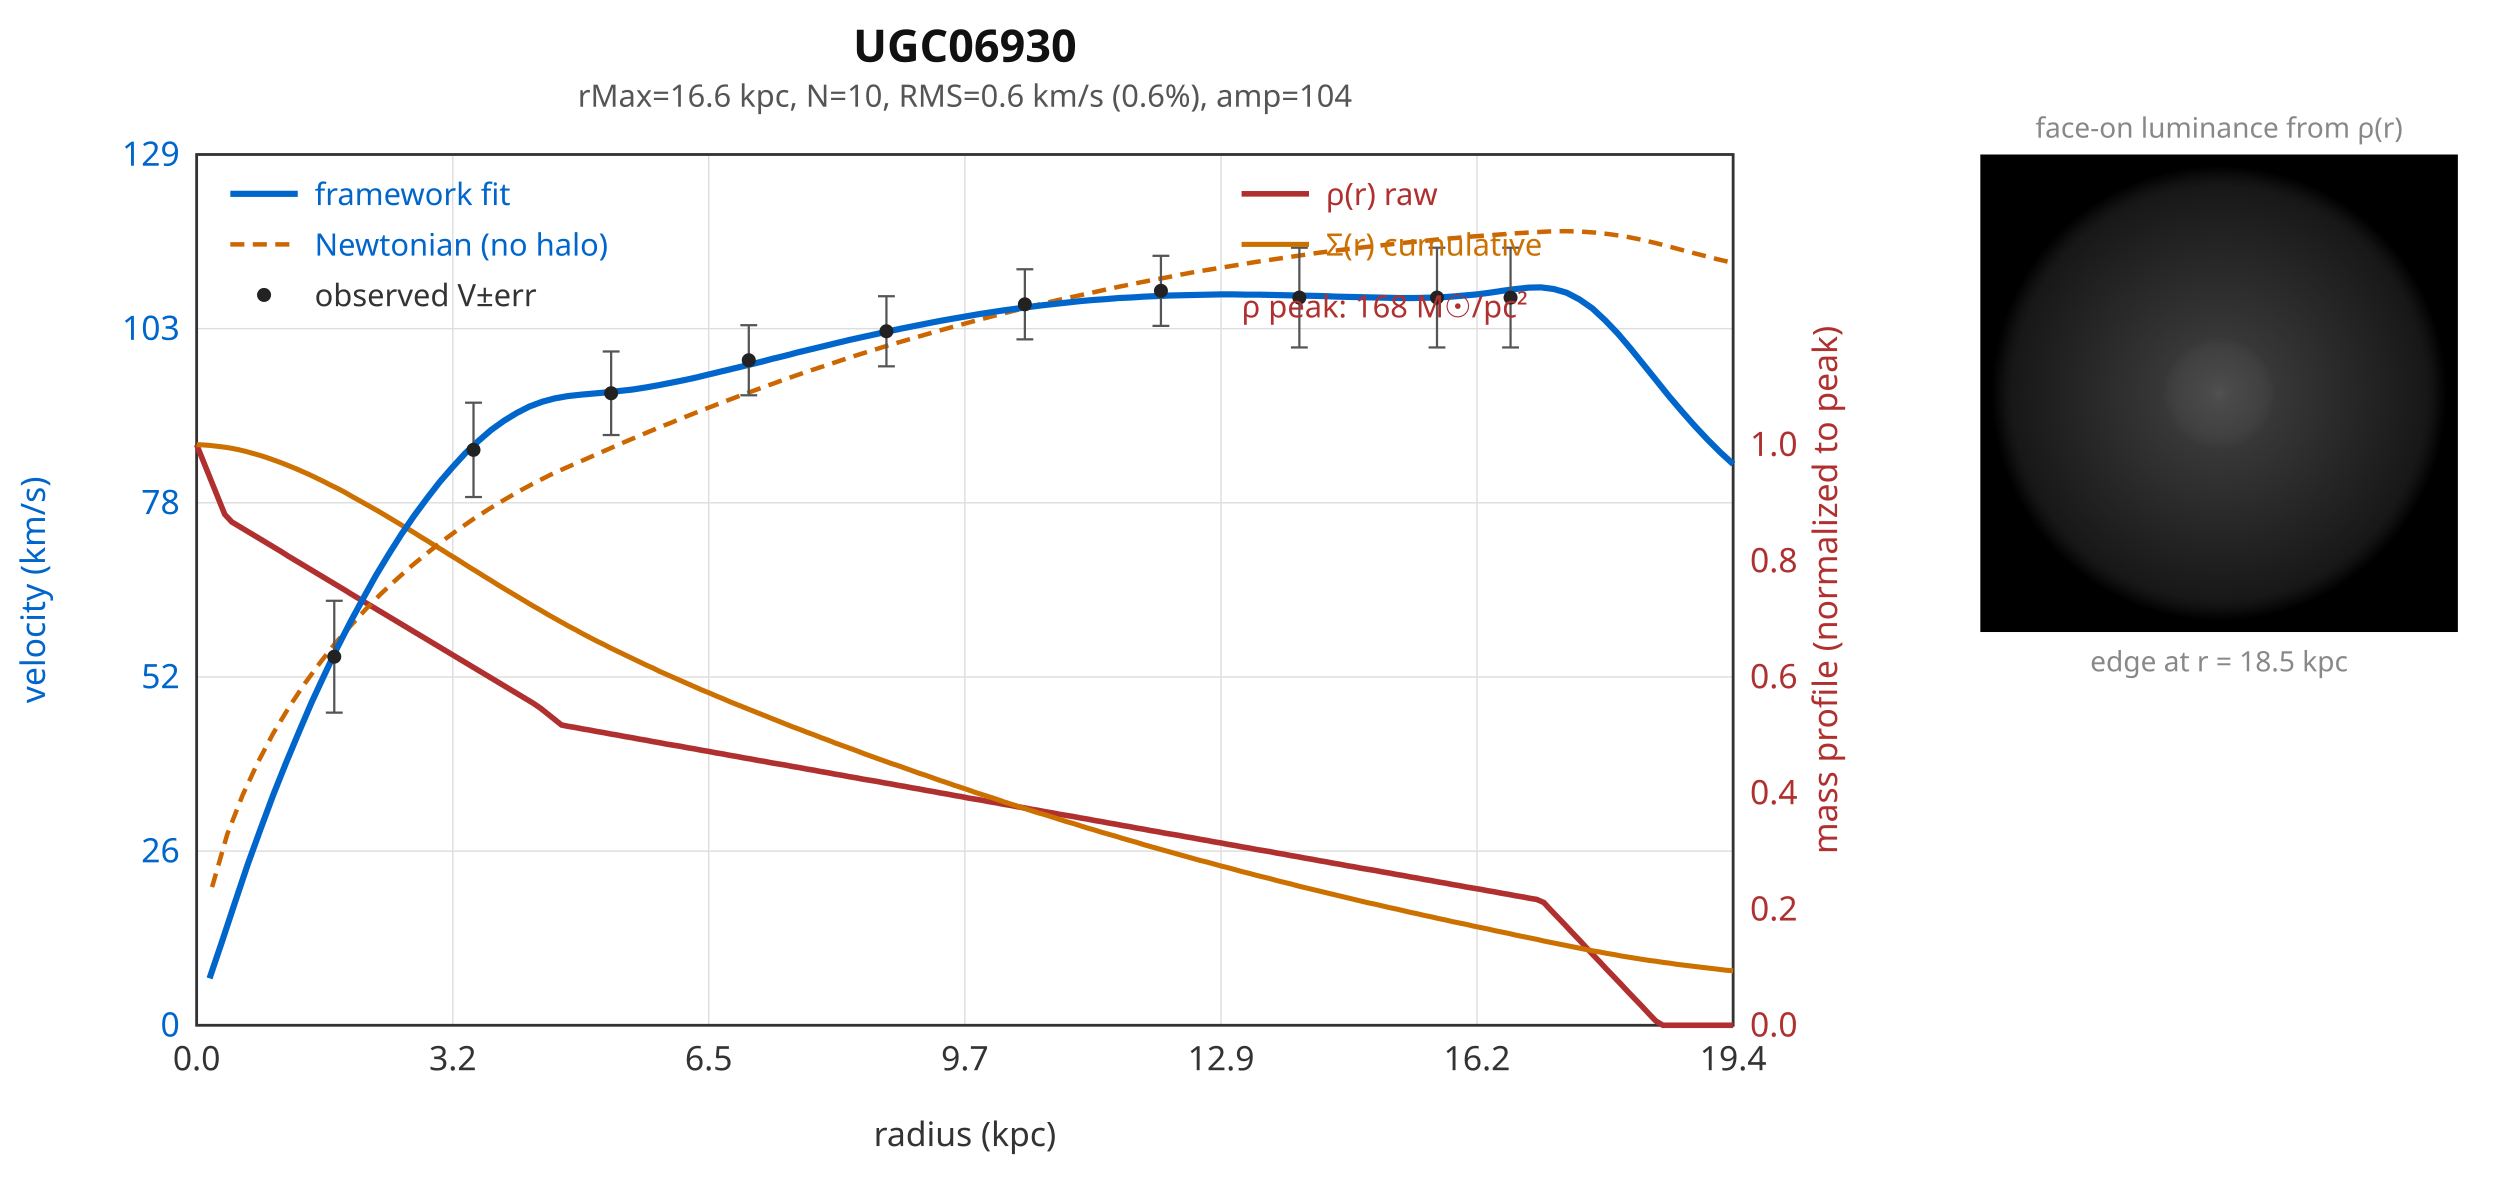
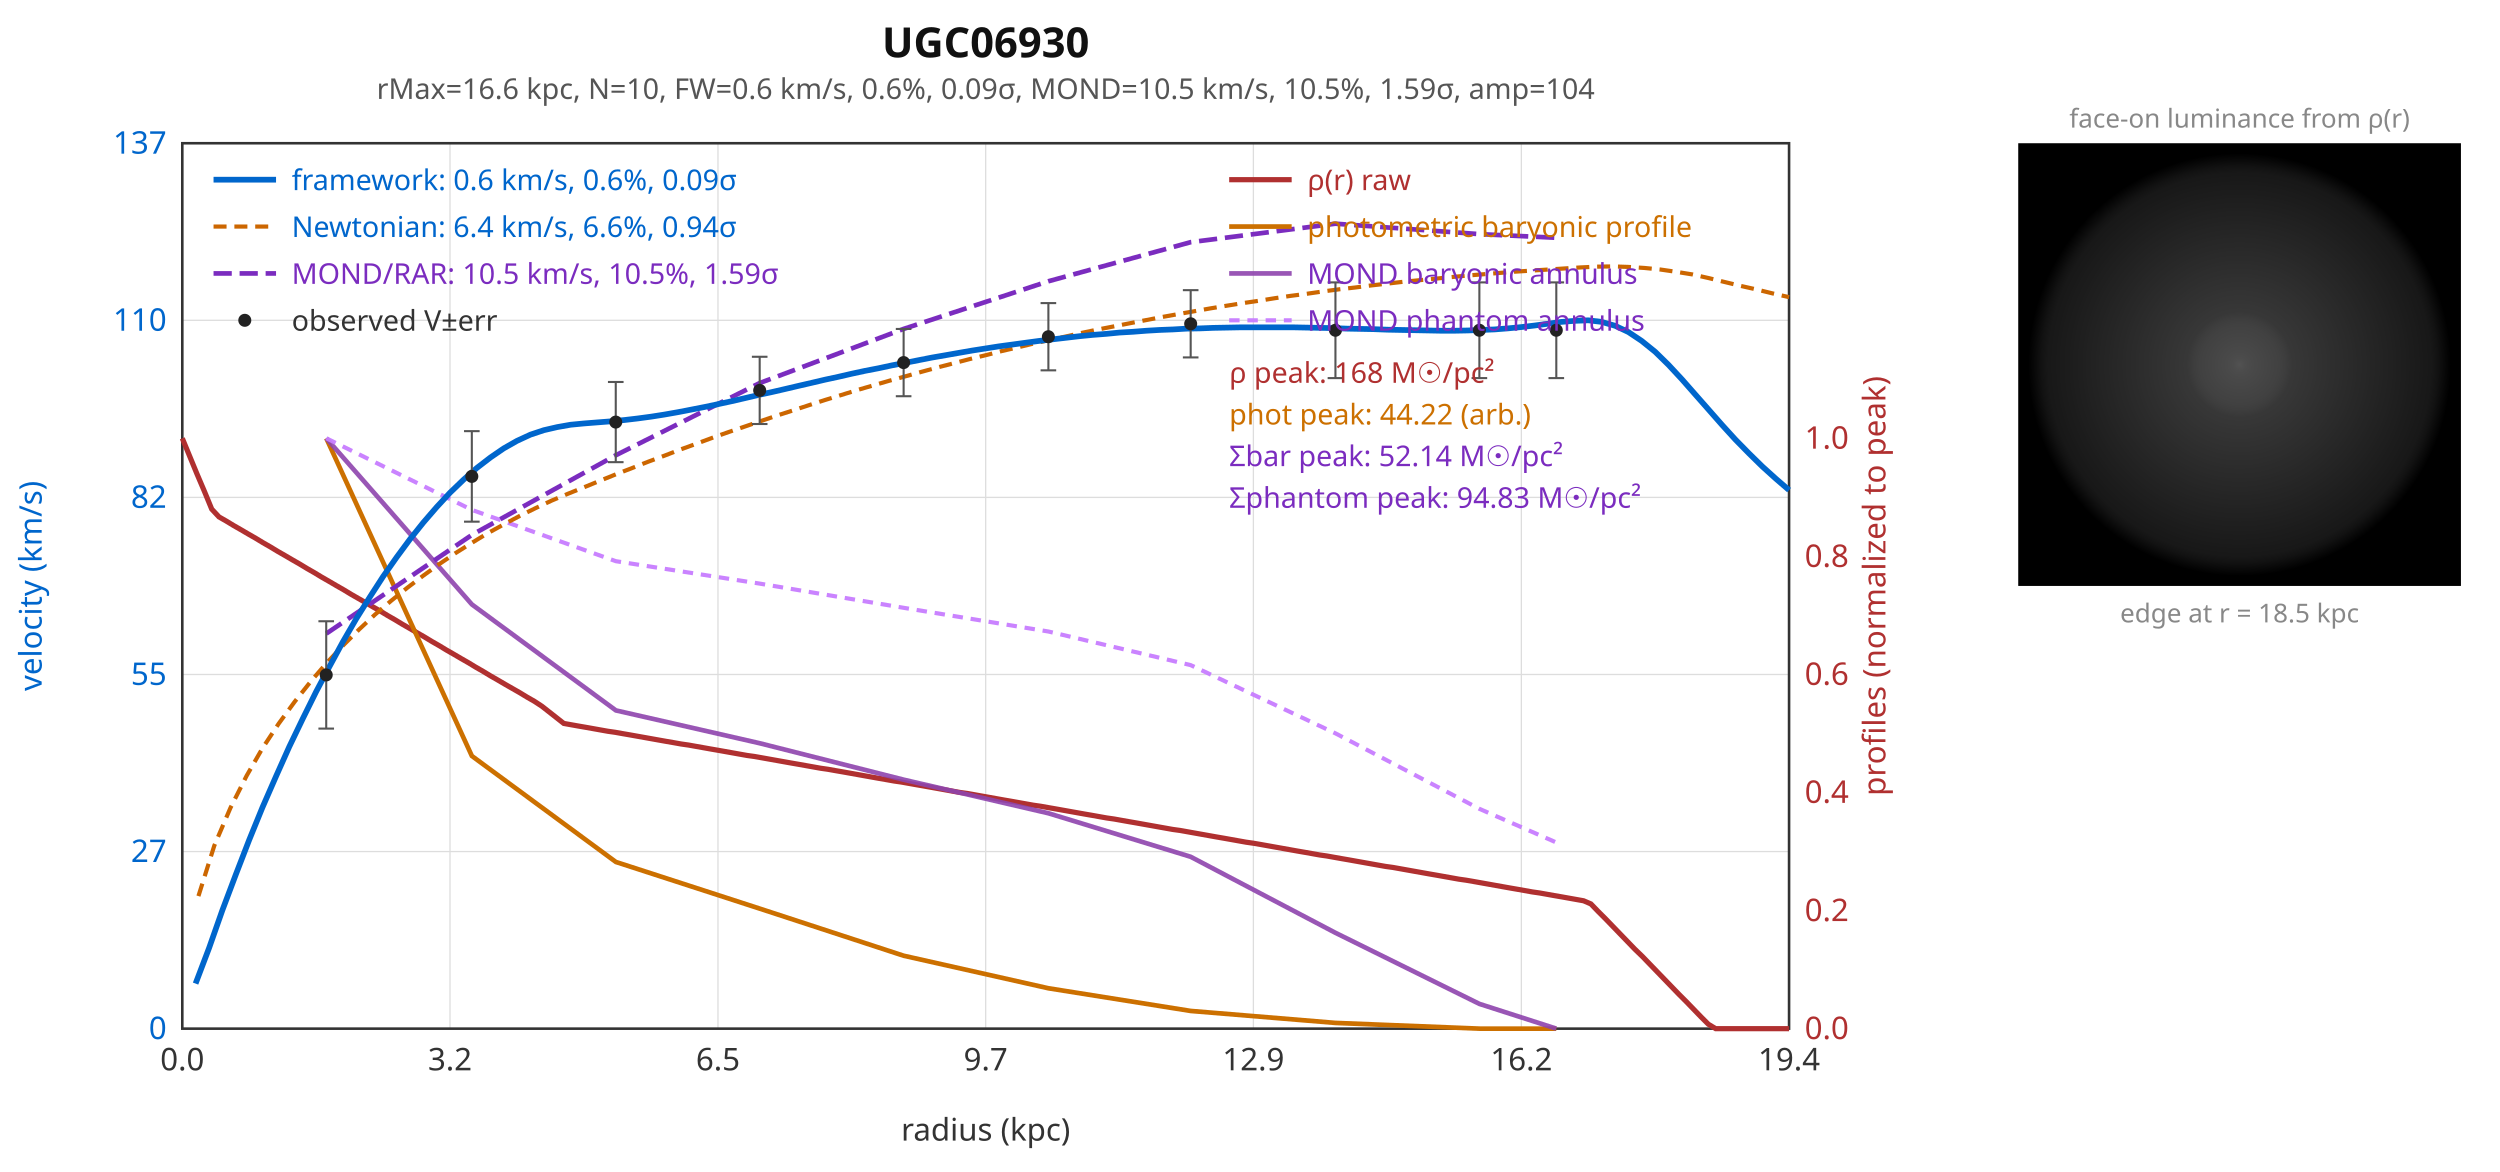
- <svg xmlns="http://www.w3.org/2000/svg" viewBox="0 0 890 420" width="890" height="420" font-family="sans-serif" font-size="12">
+ <svg xmlns="http://www.w3.org/2000/svg" viewBox="0 0 960 450" width="960" height="450" font-family="sans-serif" font-size="12">
  <style>
  .ax { stroke: #333; stroke-width: 1; fill: none; }
  .grid { stroke: #ddd; stroke-width: 0.5; fill: none; }
  .lbl { fill: #333; }
  .lbl-l { fill: #0066cc; }
  .lbl-r { fill: #b03030; }
  .obs { fill: #222; }
  .err { stroke: #555; stroke-width: 0.8; fill: none; }
  .fw { stroke: #0066cc; stroke-width: 2.2; fill: none; }
  .nt { stroke: #cc6600; stroke-width: 1.6; fill: none; stroke-dasharray: 5,3; }
-   .lbl-s { fill: #cc7000; }
+   .mond { stroke: #7b2cbf; stroke-width: 1.8; fill: none; stroke-dasharray: 7,3; }
+   .lbl-p { fill: #cc7000; }
+   .lbl-m { fill: #7b2cbf; }
  .rho { stroke: #b03030; stroke-width: 2.0; fill: none; }
-   .sig { stroke: #cc7000; stroke-width: 1.8; fill: none; }
+   .phot { stroke: #cc7000; stroke-width: 1.8; fill: none; }
+   .mbar { stroke: #8e44ad; stroke-width: 1.8; fill: none; opacity: 0.9; }
+   .mph { stroke: #c77dff; stroke-width: 1.6; fill: none; stroke-dasharray: 4,3; opacity: 0.95; }
  .title { fill: #111; font-size: 16px; font-weight: 600; }
  .subtitle { fill: #555; font-size: 11px; }
  .preview-bg { fill: #000; }
  .preview-lbl { fill: #888; font-size: 10px; }
  .legend { font-size: 11px; }
</style>
-   <text x="343.5" y="22" text-anchor="middle" class="title">UGC06930</text>
-   <text x="343.5" y="38" text-anchor="middle" class="subtitle">rMax=16.6 kpc, N=10, RMS=0.6 km/s (0.6%), amp=104</text>
-   <line x1="70" y1="365.0" x2="617" y2="365.0" class="grid" />
-   <text x="64" y="369.0" text-anchor="end" class="lbl-l">0</text>
-   <line x1="70" y1="303.0" x2="617" y2="303.0" class="grid" />
-   <text x="64" y="307.0" text-anchor="end" class="lbl-l">26</text>
-   <line x1="70" y1="241.0" x2="617" y2="241.0" class="grid" />
-   <text x="64" y="245.0" text-anchor="end" class="lbl-l">52</text>
-   <line x1="70" y1="179.0" x2="617" y2="179.0" class="grid" />
-   <text x="64" y="183.0" text-anchor="end" class="lbl-l">78</text>
-   <line x1="70" y1="117.0" x2="617" y2="117.0" class="grid" />
-   <text x="64" y="121.0" text-anchor="end" class="lbl-l">103</text>
-   <line x1="70" y1="55.0" x2="617" y2="55.0" class="grid" />
-   <text x="64" y="59.0" text-anchor="end" class="lbl-l">129</text>
-   <text x="623" y="369.0" text-anchor="start" class="lbl-r">0.0</text>
-   <text x="623" y="327.7" text-anchor="start" class="lbl-r">0.2</text>
-   <text x="623" y="286.3" text-anchor="start" class="lbl-r">0.4</text>
-   <text x="623" y="245.0" text-anchor="start" class="lbl-r">0.6</text>
-   <text x="623" y="203.7" text-anchor="start" class="lbl-r">0.8</text>
-   <text x="623" y="162.3" text-anchor="start" class="lbl-r">1.0</text>
-   <line x1="70.0" y1="55" x2="70.0" y2="365" class="grid" />
-   <text x="70.0" y="381" text-anchor="middle" class="lbl">0.0</text>
-   <line x1="161.2" y1="55" x2="161.2" y2="365" class="grid" />
-   <text x="161.2" y="381" text-anchor="middle" class="lbl">3.2</text>
-   <line x1="252.3" y1="55" x2="252.3" y2="365" class="grid" />
-   <text x="252.3" y="381" text-anchor="middle" class="lbl">6.5</text>
-   <line x1="343.5" y1="55" x2="343.5" y2="365" class="grid" />
-   <text x="343.5" y="381" text-anchor="middle" class="lbl">9.7</text>
-   <line x1="434.7" y1="55" x2="434.7" y2="365" class="grid" />
-   <text x="434.7" y="381" text-anchor="middle" class="lbl">12.9</text>
-   <line x1="525.8" y1="55" x2="525.8" y2="365" class="grid" />
-   <text x="525.8" y="381" text-anchor="middle" class="lbl">16.2</text>
-   <line x1="617.0" y1="55" x2="617.0" y2="365" class="grid" />
-   <text x="617.0" y="381" text-anchor="middle" class="lbl">19.4</text>
-   <text x="343.5" y="408" text-anchor="middle" class="lbl">radius (kpc)</text>
-   <text x="16" y="210" text-anchor="middle" class="lbl-l" transform="rotate(-90, 16, 210)">velocity (km/s)</text>
-   <text x="654" y="210" text-anchor="middle" class="lbl-r" transform="rotate(-90, 654, 210)">mass profile (normalized to peak)</text>
-   <rect x="70" y="55" width="547" height="310" class="ax" />
-   <path d="M 70.0,158.3 L 72.5,164.5 L 75.0,170.7 L 77.5,176.9 L 80.0,183.1 L 82.5,185.8 L 85.0,187.3 L 87.5,188.8 L 90.0,190.3 L 92.5,191.8 L 95.0,193.3 L 97.5,194.8 L 100.0,196.3 L 102.5,197.9 L 105.0,199.4 L 107.5,200.9 L 110.0,202.4 L 112.5,203.9 L 115.0,205.4 L 117.5,206.9 L 120.0,208.4 L 122.5,209.9 L 124.9,211.4 L 127.4,212.9 L 129.9,214.4 L 132.4,215.9 L 134.9,217.4 L 137.4,218.9 L 139.9,220.4 L 142.4,221.9 L 144.9,223.4 L 147.4,224.9 L 149.9,226.4 L 152.4,227.9 L 154.9,229.4 L 157.4,230.9 L 159.9,232.4 L 162.4,233.9 L 164.9,235.4 L 167.4,236.9 L 169.9,238.4 L 172.4,239.9 L 174.9,241.4 L 177.4,242.9 L 179.9,244.4 L 182.4,245.9 L 184.9,247.4 L 187.4,248.9 L 189.9,250.4 L 192.4,252.1 L 194.9,254.1 L 197.4,256.1 L 199.9,258.1 L 202.4,258.6 L 204.9,259.0 L 207.4,259.5 L 209.9,259.9 L 212.4,260.4 L 214.9,260.8 L 217.4,261.3 L 219.9,261.7 L 222.4,262.2 L 224.9,262.6 L 227.4,263.1 L 229.9,263.5 L 232.4,264.0 L 234.8,264.4 L 237.3,264.9 L 239.8,265.3 L 242.3,265.7 L 244.8,266.2 L 247.3,266.6 L 249.8,267.1 L 252.3,267.5 L 254.8,268.0 L 257.3,268.4 L 259.8,268.9 L 262.3,269.3 L 264.8,269.8 L 267.3,270.2 L 269.8,270.7 L 272.3,271.1 L 274.8,271.6 L 277.3,272.0 L 279.8,272.4 L 282.3,272.9 L 284.8,273.3 L 287.3,273.8 L 289.8,274.2 L 292.3,274.7 L 294.8,275.1 L 297.3,275.6 L 299.8,276.0 L 302.3,276.5 L 304.8,276.9 L 307.3,277.4 L 309.8,277.8 L 312.3,278.2 L 314.8,278.7 L 317.3,279.1 L 319.8,279.6 L 322.3,280.0 L 324.8,280.5 L 327.3,280.9 L 329.8,281.4 L 332.3,281.8 L 334.8,282.3 L 337.3,282.7 L 339.8,283.2 L 342.3,283.6 L 344.7,284.1 L 347.2,284.5 L 349.7,284.9 L 352.2,285.4 L 354.7,285.8 L 357.2,286.3 L 359.7,286.7 L 362.2,287.2 L 364.7,287.6 L 367.2,288.1 L 369.7,288.5 L 372.2,289.0 L 374.7,289.4 L 377.2,289.9 L 379.7,290.3 L 382.2,290.7 L 384.7,291.2 L 387.2,291.6 L 389.7,292.1 L 392.2,292.5 L 394.7,293.0 L 397.2,293.4 L 399.7,293.9 L 402.2,294.3 L 404.7,294.8 L 407.2,295.2 L 409.7,295.7 L 412.2,296.1 L 414.7,296.6 L 417.2,297.0 L 419.7,297.4 L 422.2,297.9 L 424.7,298.3 L 427.2,298.8 L 429.7,299.2 L 432.2,299.7 L 434.7,300.1 L 437.2,300.6 L 439.7,301.0 L 442.2,301.5 L 444.7,301.9 L 447.2,302.4 L 449.7,302.8 L 452.2,303.2 L 454.6,303.7 L 457.1,304.1 L 459.6,304.6 L 462.1,305.0 L 464.6,305.5 L 467.1,305.9 L 469.6,306.4 L 472.1,306.8 L 474.6,307.3 L 477.1,307.7 L 479.6,308.2 L 482.1,308.6 L 484.6,309.1 L 487.1,309.5 L 489.6,309.9 L 492.1,310.4 L 494.6,310.8 L 497.1,311.3 L 499.6,311.7 L 502.1,312.2 L 504.6,312.6 L 507.1,313.1 L 509.6,313.5 L 512.1,314.0 L 514.6,314.4 L 517.1,314.9 L 519.6,315.3 L 522.1,315.8 L 524.6,316.2 L 527.1,316.6 L 529.6,317.1 L 532.1,317.5 L 534.6,318.0 L 537.1,318.4 L 539.6,318.9 L 542.1,319.3 L 544.6,319.8 L 547.1,320.2 L 549.6,321.3 L 552.1,324.0 L 554.6,326.6 L 557.1,329.2 L 559.6,331.9 L 562.1,334.5 L 564.5,337.1 L 567.0,339.8 L 569.5,342.4 L 572.0,345.1 L 574.5,347.7 L 577.0,350.3 L 579.5,353.0 L 582.0,355.6 L 584.5,358.2 L 587.0,360.9 L 589.5,363.5 L 592.0,365.0 L 594.5,365.0 L 597.0,365.0 L 599.5,365.0 L 602.0,365.0 L 604.5,365.0 L 607.0,365.0 L 609.5,365.0 L 612.0,365.0 L 614.5,365.0 L 617.0,365.0" class="rho" />
-   <path d="M 70.0,158.3 L 72.5,158.4 L 75.0,158.6 L 77.5,158.9 L 80.0,159.2 L 82.5,159.6 L 85.0,160.1 L 87.5,160.7 L 90.0,161.4 L 92.5,162.1 L 95.0,162.9 L 97.5,163.8 L 100.0,164.7 L 102.5,165.7 L 105.0,166.7 L 107.5,167.8 L 110.0,168.9 L 112.5,170.1 L 115.0,171.3 L 117.5,172.6 L 120.0,173.8 L 122.5,175.1 L 124.9,176.5 L 127.4,177.9 L 129.9,179.3 L 132.4,180.7 L 134.9,182.1 L 137.4,183.6 L 139.9,185.1 L 142.4,186.6 L 144.9,188.1 L 147.4,189.6 L 149.9,191.2 L 152.4,192.7 L 154.9,194.3 L 157.4,195.8 L 159.9,197.4 L 162.4,198.9 L 164.9,200.5 L 167.4,202.1 L 169.9,203.6 L 172.4,205.2 L 174.9,206.7 L 177.4,208.3 L 179.9,209.8 L 182.4,211.3 L 184.9,212.8 L 187.4,214.3 L 189.9,215.8 L 192.4,217.2 L 194.9,218.7 L 197.4,220.1 L 199.9,221.5 L 202.4,222.9 L 204.9,224.2 L 207.4,225.6 L 209.9,226.9 L 212.4,228.2 L 214.9,229.4 L 217.4,230.7 L 219.9,231.9 L 222.4,233.1 L 224.9,234.3 L 227.4,235.5 L 229.9,236.7 L 232.4,237.8 L 234.8,239.0 L 237.3,240.1 L 239.8,241.2 L 242.3,242.3 L 244.8,243.4 L 247.3,244.5 L 249.8,245.6 L 252.3,246.6 L 254.8,247.7 L 257.3,248.7 L 259.8,249.8 L 262.3,250.8 L 264.8,251.8 L 267.3,252.8 L 269.8,253.8 L 272.3,254.8 L 274.8,255.8 L 277.3,256.8 L 279.8,257.8 L 282.3,258.8 L 284.8,259.7 L 287.3,260.7 L 289.8,261.6 L 292.3,262.6 L 294.8,263.5 L 297.3,264.5 L 299.8,265.4 L 302.3,266.3 L 304.8,267.2 L 307.3,268.2 L 309.8,269.1 L 312.3,270.0 L 314.8,270.9 L 317.3,271.8 L 319.8,272.6 L 322.3,273.5 L 324.8,274.4 L 327.3,275.3 L 329.8,276.1 L 332.3,277.0 L 334.8,277.9 L 337.3,278.7 L 339.8,279.6 L 342.3,280.4 L 344.7,281.2 L 347.2,282.1 L 349.7,282.9 L 352.2,283.7 L 354.7,284.5 L 357.2,285.4 L 359.7,286.2 L 362.2,287.0 L 364.7,287.8 L 367.2,288.6 L 369.7,289.4 L 372.2,290.1 L 374.7,290.9 L 377.2,291.7 L 379.7,292.5 L 382.2,293.2 L 384.7,294.0 L 387.2,294.8 L 389.7,295.5 L 392.2,296.3 L 394.7,297.0 L 397.2,297.7 L 399.7,298.5 L 402.2,299.2 L 404.7,299.9 L 407.2,300.7 L 409.7,301.4 L 412.2,302.1 L 414.7,302.8 L 417.2,303.5 L 419.7,304.2 L 422.2,304.9 L 424.7,305.6 L 427.2,306.3 L 429.7,306.9 L 432.2,307.6 L 434.7,308.3 L 437.2,308.9 L 439.7,309.6 L 442.2,310.3 L 444.7,310.9 L 447.2,311.6 L 449.7,312.2 L 452.2,312.8 L 454.6,313.5 L 457.1,314.1 L 459.6,314.7 L 462.1,315.4 L 464.6,316.0 L 467.1,316.6 L 469.6,317.2 L 472.1,317.8 L 474.6,318.4 L 477.1,319.0 L 479.6,319.6 L 482.1,320.2 L 484.6,320.8 L 487.1,321.4 L 489.6,321.9 L 492.1,322.5 L 494.6,323.1 L 497.1,323.6 L 499.6,324.2 L 502.1,324.8 L 504.6,325.3 L 507.1,325.9 L 509.6,326.4 L 512.1,327.0 L 514.6,327.5 L 517.1,328.1 L 519.6,328.6 L 522.1,329.1 L 524.6,329.7 L 527.1,330.2 L 529.6,330.7 L 532.1,331.3 L 534.6,331.8 L 537.1,332.3 L 539.6,332.9 L 542.1,333.4 L 544.6,333.9 L 547.1,334.4 L 549.6,335.0 L 552.1,335.5 L 554.6,336.0 L 557.1,336.5 L 559.6,337.0 L 562.1,337.5 L 564.5,338.0 L 567.0,338.5 L 569.5,338.9 L 572.0,339.4 L 574.5,339.8 L 577.0,340.3 L 579.5,340.7 L 582.0,341.1 L 584.5,341.5 L 587.0,341.9 L 589.5,342.2 L 592.0,342.6 L 594.5,342.9 L 597.0,343.3 L 599.5,343.6 L 602.0,343.9 L 604.5,344.2 L 607.0,344.5 L 609.5,344.8 L 612.0,345.1 L 614.5,345.4 L 617.0,345.6" class="sig" />
-   <path d="M 75.5,315.8 L 80.9,297.0 L 86.4,283.0 L 91.9,271.2 L 97.3,261.0 L 102.8,251.9 L 108.3,243.6 L 113.8,236.1 L 119.2,229.2 L 124.7,222.9 L 130.2,216.9 L 135.6,211.4 L 141.1,206.3 L 146.6,201.4 L 152.1,196.9 L 157.5,192.6 L 163.0,188.6 L 168.5,184.8 L 173.9,181.3 L 179.4,178.0 L 184.9,174.8 L 190.3,171.9 L 195.8,169.1 L 201.3,166.6 L 206.8,164.2 L 212.2,161.8 L 217.7,159.4 L 223.2,157.0 L 228.6,154.7 L 234.1,152.4 L 239.6,150.2 L 245.0,148.0 L 250.5,145.8 L 256.0,143.7 L 261.5,141.6 L 266.9,139.6 L 272.4,137.6 L 277.9,135.6 L 283.3,133.7 L 288.8,131.8 L 294.3,130.0 L 299.7,128.2 L 305.2,126.4 L 310.7,124.7 L 316.1,123.0 L 321.6,121.4 L 327.1,119.8 L 332.6,118.2 L 338.0,116.7 L 343.5,115.2 L 349.0,113.7 L 354.4,112.3 L 359.9,110.9 L 365.4,109.5 L 370.8,108.2 L 376.3,106.9 L 381.8,105.7 L 387.3,104.5 L 392.7,103.3 L 398.2,102.1 L 403.7,101.0 L 409.1,99.9 L 414.6,98.9 L 420.1,97.8 L 425.5,96.8 L 431.0,95.9 L 436.5,95.0 L 442.0,94.1 L 447.4,93.2 L 452.9,92.4 L 458.4,91.6 L 463.8,90.8 L 469.3,90.0 L 474.8,89.3 L 480.3,88.6 L 485.7,88.0 L 491.2,87.4 L 496.7,86.8 L 502.1,86.2 L 507.6,85.7 L 513.1,85.1 L 518.5,84.7 L 524.0,84.2 L 529.5,83.8 L 535.0,83.4 L 540.4,83.0 L 545.9,82.7 L 551.4,82.4 L 556.8,82.3 L 562.3,82.4 L 567.8,82.8 L 573.2,83.4 L 578.7,84.2 L 584.2,85.3 L 589.7,86.6 L 595.1,88.0 L 600.6,89.5 L 606.1,90.9 L 611.5,92.3 L 617.0,93.6" class="nt" />
-   <path d="M 74.6,348.3 L 79.1,335.0 L 83.7,321.1 L 88.2,307.7 L 92.8,295.0 L 97.3,282.9 L 101.9,271.4 L 106.5,260.4 L 111.0,249.9 L 115.6,240.0 L 120.1,230.5 L 124.7,221.5 L 129.3,213.0 L 133.8,204.9 L 138.4,197.3 L 142.9,190.2 L 147.5,183.5 L 152.1,177.3 L 156.6,171.5 L 161.2,166.2 L 165.7,161.3 L 170.3,157.0 L 174.8,153.1 L 179.4,149.8 L 184.0,147.0 L 188.5,144.7 L 193.1,143.0 L 197.6,141.8 L 202.2,141.0 L 206.8,140.5 L 211.3,140.1 L 215.9,139.7 L 220.4,139.2 L 225.0,138.7 L 229.5,138.0 L 234.1,137.2 L 238.7,136.3 L 243.2,135.4 L 247.8,134.4 L 252.3,133.3 L 256.9,132.2 L 261.5,131.1 L 266.0,130.0 L 270.6,128.9 L 275.1,127.7 L 279.7,126.6 L 284.2,125.4 L 288.8,124.3 L 293.4,123.2 L 297.9,122.1 L 302.5,121.0 L 307.0,120.0 L 311.6,119.0 L 316.1,118.0 L 320.7,117.0 L 325.3,116.1 L 329.8,115.2 L 334.4,114.3 L 338.9,113.5 L 343.5,112.7 L 348.1,111.9 L 352.6,111.2 L 357.2,110.5 L 361.7,109.9 L 366.3,109.3 L 370.9,108.7 L 375.4,108.2 L 380.0,107.7 L 384.5,107.2 L 389.1,106.8 L 393.6,106.5 L 398.2,106.1 L 402.8,105.9 L 407.3,105.6 L 411.9,105.4 L 416.4,105.2 L 421.0,105.1 L 425.6,105.0 L 430.1,104.9 L 434.7,104.8 L 439.2,104.8 L 443.8,104.9 L 448.3,104.9 L 452.9,105.0 L 457.5,105.1 L 462.0,105.2 L 466.6,105.3 L 471.1,105.4 L 475.7,105.6 L 480.3,105.7 L 484.8,105.8 L 489.4,105.9 L 493.9,106.0 L 498.5,106.1 L 503.0,106.1 L 507.6,106.0 L 512.2,105.9 L 516.7,105.6 L 521.3,105.2 L 525.8,104.8 L 530.4,104.2 L 535.0,103.5 L 539.5,102.9 L 544.1,102.4 L 548.6,102.3 L 553.2,102.9 L 557.7,104.2 L 562.3,106.6 L 566.9,109.8 L 571.4,114.0 L 576.0,118.8 L 580.5,124.1 L 585.1,129.8 L 589.7,135.5 L 594.2,141.1 L 598.8,146.5 L 603.3,151.6 L 607.9,156.5 L 612.4,161.0 L 617.0,165.2" class="fw" />
-   <line x1="119.00" y1="213.88" x2="119.00" y2="253.70" class="err" />
-   <line x1="116.00" y1="213.88" x2="122.00" y2="213.88" class="err" />
-   <line x1="116.00" y1="253.70" x2="122.00" y2="253.70" class="err" />
-   <circle cx="119.00" cy="233.79" r="2.5" class="obs" />
-   <line x1="168.57" y1="143.36" x2="168.57" y2="176.94" class="err" />
-   <line x1="165.57" y1="143.36" x2="171.57" y2="143.36" class="err" />
-   <line x1="165.57" y1="176.94" x2="171.57" y2="176.94" class="err" />
-   <circle cx="168.57" cy="160.15" r="2.5" class="obs" />
-   <line x1="217.57" y1="125.13" x2="217.57" y2="154.87" class="err" />
-   <line x1="214.57" y1="125.13" x2="220.57" y2="125.13" class="err" />
-   <line x1="214.57" y1="154.87" x2="220.57" y2="154.87" class="err" />
-   <circle cx="217.57" cy="140.00" r="2.5" class="obs" />
-   <line x1="266.57" y1="115.77" x2="266.57" y2="140.72" class="err" />
-   <line x1="263.57" y1="115.77" x2="269.57" y2="115.77" class="err" />
-   <line x1="263.57" y1="140.72" x2="269.57" y2="140.72" class="err" />
-   <circle cx="266.57" cy="128.25" r="2.5" class="obs" />
-   <line x1="315.57" y1="105.46" x2="315.57" y2="130.41" class="err" />
-   <line x1="312.57" y1="105.46" x2="318.57" y2="105.46" class="err" />
-   <line x1="312.57" y1="130.41" x2="318.57" y2="130.41" class="err" />
-   <circle cx="315.57" cy="117.93" r="2.5" class="obs" />
-   <line x1="364.85" y1="95.86" x2="364.85" y2="120.81" class="err" />
-   <line x1="361.85" y1="95.86" x2="367.85" y2="95.86" class="err" />
-   <line x1="361.85" y1="120.81" x2="367.85" y2="120.81" class="err" />
-   <circle cx="364.85" cy="108.34" r="2.5" class="obs" />
-   <line x1="413.29" y1="91.07" x2="413.29" y2="116.01" class="err" />
-   <line x1="410.29" y1="91.07" x2="416.29" y2="91.07" class="err" />
-   <line x1="410.29" y1="116.01" x2="416.29" y2="116.01" class="err" />
-   <circle cx="413.29" cy="103.54" r="2.5" class="obs" />
-   <line x1="462.57" y1="88.19" x2="462.57" y2="123.69" class="err" />
-   <line x1="459.57" y1="88.19" x2="465.57" y2="88.19" class="err" />
-   <line x1="459.57" y1="123.69" x2="465.57" y2="123.69" class="err" />
-   <circle cx="462.57" cy="105.94" r="2.5" class="obs" />
-   <line x1="511.57" y1="88.19" x2="511.57" y2="123.69" class="err" />
-   <line x1="508.57" y1="88.19" x2="514.57" y2="88.19" class="err" />
-   <line x1="508.57" y1="123.69" x2="514.57" y2="123.69" class="err" />
-   <circle cx="511.57" cy="105.94" r="2.5" class="obs" />
-   <line x1="537.76" y1="88.19" x2="537.76" y2="123.69" class="err" />
-   <line x1="534.76" y1="88.19" x2="540.76" y2="88.19" class="err" />
-   <line x1="534.76" y1="123.69" x2="540.76" y2="123.69" class="err" />
-   <circle cx="537.76" cy="105.94" r="2.5" class="obs" />
+   <text x="378.5" y="22" text-anchor="middle" class="title">UGC06930</text>
+   <text x="378.5" y="38" text-anchor="middle" class="subtitle">rMax=16.6 kpc, N=10, FW=0.6 km/s, 0.6%, 0.09σ, MOND=10.5 km/s, 10.5%, 1.59σ, amp=104</text>
+   <line x1="70" y1="395.0" x2="687" y2="395.0" class="grid" />
+   <text x="64" y="399.0" text-anchor="end" class="lbl-l">0</text>
+   <line x1="70" y1="327.0" x2="687" y2="327.0" class="grid" />
+   <text x="64" y="331.0" text-anchor="end" class="lbl-l">27</text>
+   <line x1="70" y1="259.0" x2="687" y2="259.0" class="grid" />
+   <text x="64" y="263.0" text-anchor="end" class="lbl-l">55</text>
+   <line x1="70" y1="191.0" x2="687" y2="191.0" class="grid" />
+   <text x="64" y="195.0" text-anchor="end" class="lbl-l">82</text>
+   <line x1="70" y1="123.0" x2="687" y2="123.0" class="grid" />
+   <text x="64" y="127.0" text-anchor="end" class="lbl-l">110</text>
+   <line x1="70" y1="55.0" x2="687" y2="55.0" class="grid" />
+   <text x="64" y="59.0" text-anchor="end" class="lbl-l">137</text>
+   <text x="693" y="399.0" text-anchor="start" class="lbl-r">0.0</text>
+   <text x="693" y="353.7" text-anchor="start" class="lbl-r">0.2</text>
+   <text x="693" y="308.3" text-anchor="start" class="lbl-r">0.4</text>
+   <text x="693" y="263.0" text-anchor="start" class="lbl-r">0.6</text>
+   <text x="693" y="217.7" text-anchor="start" class="lbl-r">0.8</text>
+   <text x="693" y="172.3" text-anchor="start" class="lbl-r">1.0</text>
+   <line x1="70.0" y1="55" x2="70.0" y2="395" class="grid" />
+   <text x="70.0" y="411" text-anchor="middle" class="lbl">0.0</text>
+   <line x1="172.8" y1="55" x2="172.8" y2="395" class="grid" />
+   <text x="172.8" y="411" text-anchor="middle" class="lbl">3.2</text>
+   <line x1="275.7" y1="55" x2="275.7" y2="395" class="grid" />
+   <text x="275.7" y="411" text-anchor="middle" class="lbl">6.5</text>
+   <line x1="378.5" y1="55" x2="378.5" y2="395" class="grid" />
+   <text x="378.5" y="411" text-anchor="middle" class="lbl">9.7</text>
+   <line x1="481.3" y1="55" x2="481.3" y2="395" class="grid" />
+   <text x="481.3" y="411" text-anchor="middle" class="lbl">12.9</text>
+   <line x1="584.2" y1="55" x2="584.2" y2="395" class="grid" />
+   <text x="584.2" y="411" text-anchor="middle" class="lbl">16.2</text>
+   <line x1="687.0" y1="55" x2="687.0" y2="395" class="grid" />
+   <text x="687.0" y="411" text-anchor="middle" class="lbl">19.4</text>
+   <text x="378.5" y="438" text-anchor="middle" class="lbl">radius (kpc)</text>
+   <text x="16" y="225" text-anchor="middle" class="lbl-l" transform="rotate(-90, 16, 225)">velocity (km/s)</text>
+   <text x="724" y="225" text-anchor="middle" class="lbl-r" transform="rotate(-90, 724, 225)">profiles (normalized to peak)</text>
+   <rect x="70" y="55" width="617" height="340" class="ax" />
+   <path d="M 70.0,168.3 L 72.8,175.1 L 75.6,181.9 L 78.5,188.7 L 81.3,195.5 L 84.1,198.5 L 86.9,200.1 L 89.7,201.8 L 92.5,203.4 L 95.4,205.1 L 98.2,206.7 L 101.0,208.4 L 103.8,210.0 L 106.6,211.7 L 109.4,213.3 L 112.3,215.0 L 115.1,216.6 L 117.9,218.3 L 120.7,219.9 L 123.5,221.6 L 126.3,223.2 L 129.2,224.9 L 132.0,226.5 L 134.8,228.2 L 137.6,229.8 L 140.4,231.4 L 143.3,233.1 L 146.1,234.7 L 148.9,236.4 L 151.7,238.0 L 154.5,239.7 L 157.3,241.3 L 160.2,243.0 L 163.0,244.6 L 165.8,246.3 L 168.6,247.9 L 171.4,249.6 L 174.2,251.2 L 177.1,252.9 L 179.9,254.5 L 182.7,256.2 L 185.5,257.8 L 188.3,259.5 L 191.1,261.1 L 194.0,262.8 L 196.8,264.4 L 199.6,266.0 L 202.4,267.7 L 205.2,269.3 L 208.1,271.2 L 210.9,273.4 L 213.7,275.6 L 216.5,277.8 L 219.3,278.3 L 222.1,278.8 L 225.0,279.3 L 227.8,279.8 L 230.6,280.3 L 233.4,280.8 L 236.2,281.2 L 239.0,281.7 L 241.9,282.2 L 244.7,282.7 L 247.5,283.2 L 250.3,283.7 L 253.1,284.2 L 255.9,284.7 L 258.8,285.2 L 261.6,285.7 L 264.4,286.1 L 267.2,286.6 L 270.0,287.1 L 272.8,287.6 L 275.7,288.1 L 278.5,288.6 L 281.3,289.1 L 284.1,289.6 L 286.9,290.1 L 289.8,290.5 L 292.6,291.0 L 295.4,291.5 L 298.2,292.0 L 301.0,292.5 L 303.8,293.0 L 306.7,293.5 L 309.5,294.0 L 312.3,294.5 L 315.1,295.0 L 317.9,295.4 L 320.7,295.9 L 323.6,296.4 L 326.4,296.9 L 329.2,297.4 L 332.0,297.9 L 334.8,298.4 L 337.6,298.9 L 340.5,299.4 L 343.3,299.9 L 346.1,300.3 L 348.9,300.8 L 351.7,301.3 L 354.6,301.8 L 357.4,302.3 L 360.2,302.8 L 363.0,303.3 L 365.8,303.8 L 368.6,304.3 L 371.5,304.7 L 374.3,305.2 L 377.1,305.7 L 379.9,306.2 L 382.7,306.7 L 385.5,307.2 L 388.4,307.7 L 391.2,308.2 L 394.0,308.7 L 396.8,309.2 L 399.6,309.6 L 402.4,310.1 L 405.3,310.6 L 408.1,311.1 L 410.9,311.6 L 413.7,312.1 L 416.5,312.6 L 419.4,313.1 L 422.2,313.6 L 425.0,314.1 L 427.8,314.5 L 430.6,315.0 L 433.4,315.5 L 436.3,316.0 L 439.1,316.5 L 441.9,317.0 L 444.7,317.5 L 447.5,318.0 L 450.3,318.5 L 453.2,318.9 L 456.0,319.4 L 458.8,319.9 L 461.6,320.4 L 464.4,320.9 L 467.2,321.4 L 470.1,321.9 L 472.9,322.4 L 475.7,322.9 L 478.5,323.4 L 481.3,323.8 L 484.2,324.3 L 487.0,324.8 L 489.8,325.3 L 492.6,325.8 L 495.4,326.3 L 498.2,326.8 L 501.1,327.3 L 503.9,327.8 L 506.7,328.3 L 509.5,328.7 L 512.3,329.2 L 515.1,329.7 L 518.0,330.2 L 520.8,330.7 L 523.6,331.2 L 526.4,331.7 L 529.2,332.2 L 532.0,332.7 L 534.9,333.1 L 537.7,333.6 L 540.5,334.1 L 543.3,334.6 L 546.1,335.1 L 548.9,335.6 L 551.8,336.1 L 554.6,336.6 L 557.4,337.1 L 560.2,337.6 L 563.0,338.0 L 565.9,338.5 L 568.7,339.0 L 571.5,339.5 L 574.3,340.0 L 577.1,340.5 L 579.9,341.0 L 582.8,341.5 L 585.6,342.0 L 588.4,342.5 L 591.2,342.9 L 594.0,343.4 L 596.8,343.9 L 599.7,344.4 L 602.5,344.9 L 605.3,345.4 L 608.1,345.9 L 610.9,347.1 L 613.7,350.0 L 616.6,352.9 L 619.4,355.8 L 622.2,358.7 L 625.0,361.6 L 627.8,364.5 L 630.7,367.3 L 633.5,370.2 L 636.3,373.1 L 639.1,376.0 L 641.9,378.9 L 644.7,381.8 L 647.6,384.7 L 650.4,387.6 L 653.2,390.5 L 656.0,393.3 L 658.8,395.0 L 661.6,395.0 L 664.5,395.0 L 667.3,395.0 L 670.1,395.0 L 672.9,395.0 L 675.7,395.0 L 678.5,395.0 L 681.4,395.0 L 684.2,395.0 L 687.0,395.0" class="rho" />
+   <path d="M 125.3,168.3 L 181.2,290.3 L 236.5,331.0 L 291.7,348.9 L 347.0,367.0 L 402.6,379.5 L 457.2,388.2 L 512.8,392.8 L 568.1,395.0 L 597.6,395.0" class="phot" />
+   <path d="M 125.3,168.3 L 181.2,232.1 L 236.5,272.8 L 291.7,285.4 L 347.0,299.4 L 402.6,312.3 L 457.2,329.0 L 512.8,358.2 L 568.1,385.5 L 597.6,395.0" class="mbar" />
+   <path d="M 125.3,168.3 L 181.2,195.8 L 236.5,215.5 L 291.7,224.1 L 347.0,233.4 L 402.6,242.5 L 457.2,255.4 L 512.8,281.6 L 568.1,310.6 L 597.6,323.5" class="mph" />
+   <path d="M 76.2,344.1 L 82.3,324.7 L 88.5,310.2 L 94.7,297.9 L 100.8,287.3 L 107.0,277.9 L 113.2,269.4 L 119.4,261.6 L 125.5,254.5 L 131.7,247.9 L 137.9,241.7 L 144.0,236.0 L 150.2,230.7 L 156.4,225.7 L 162.6,221.0 L 168.7,216.6 L 174.9,212.4 L 181.1,208.5 L 187.2,204.8 L 193.4,201.4 L 199.6,198.1 L 205.7,195.1 L 211.9,192.2 L 218.1,189.6 L 224.3,187.1 L 230.4,184.6 L 236.6,182.1 L 242.8,179.7 L 248.9,177.3 L 255.1,175.0 L 261.3,172.6 L 267.4,170.4 L 273.6,168.1 L 279.8,165.9 L 286.0,163.8 L 292.1,161.7 L 298.3,159.6 L 304.5,157.6 L 310.6,155.6 L 316.8,153.6 L 323.0,151.7 L 329.1,149.8 L 335.3,148.0 L 341.5,146.2 L 347.7,144.5 L 353.8,142.8 L 360.0,141.1 L 366.2,139.5 L 372.3,137.9 L 378.5,136.4 L 384.7,134.8 L 390.8,133.4 L 397.0,131.9 L 403.2,130.5 L 409.3,129.2 L 415.5,127.8 L 421.7,126.5 L 427.9,125.3 L 434.0,124.1 L 440.2,122.9 L 446.4,121.7 L 452.5,120.6 L 458.7,119.5 L 464.9,118.4 L 471.0,117.4 L 477.2,116.4 L 483.4,115.5 L 489.6,114.5 L 495.7,113.6 L 501.9,112.8 L 508.1,111.9 L 514.2,111.1 L 520.4,110.4 L 526.6,109.6 L 532.8,108.9 L 538.9,108.2 L 545.1,107.6 L 551.3,107.0 L 557.4,106.4 L 563.6,105.8 L 569.8,105.3 L 575.9,104.8 L 582.1,104.3 L 588.3,103.9 L 594.5,103.5 L 600.6,103.1 L 606.8,102.7 L 613.0,102.4 L 619.1,102.3 L 625.3,102.5 L 631.5,102.9 L 637.6,103.5 L 643.8,104.4 L 650.0,105.4 L 656.2,106.8 L 662.3,108.3 L 668.5,109.8 L 674.7,111.2 L 680.8,112.7 L 687.0,114.1" class="nt" />
+   <path d="M 125.3,243.3 L 181.2,205.4 L 236.5,174.8 L 291.7,147.1 L 347.0,126.3 L 402.6,108.0 L 457.2,93.0 L 512.8,85.9 L 568.1,89.9 L 597.6,91.3" class="mond" />
+   <path d="M 75.1,377.7 L 80.3,364.0 L 85.4,349.5 L 90.6,335.7 L 95.7,322.5 L 100.8,310.0 L 106.0,298.1 L 111.1,286.7 L 116.3,275.9 L 121.4,265.6 L 126.6,255.8 L 131.7,246.4 L 136.8,237.6 L 142.0,229.3 L 147.1,221.4 L 152.3,214.0 L 157.4,207.1 L 162.6,200.6 L 167.7,194.7 L 172.8,189.2 L 178.0,184.2 L 183.1,179.7 L 188.3,175.7 L 193.4,172.2 L 198.5,169.3 L 203.7,166.9 L 208.8,165.2 L 214.0,164.0 L 219.1,163.1 L 224.3,162.6 L 229.4,162.2 L 234.5,161.8 L 239.7,161.3 L 244.8,160.7 L 250.0,160.0 L 255.1,159.2 L 260.2,158.3 L 265.4,157.3 L 270.5,156.3 L 275.7,155.2 L 280.8,154.1 L 286.0,152.9 L 291.1,151.7 L 296.2,150.6 L 301.4,149.4 L 306.5,148.2 L 311.7,147.0 L 316.8,145.8 L 321.9,144.7 L 327.1,143.5 L 332.2,142.4 L 337.4,141.4 L 342.5,140.3 L 347.7,139.3 L 352.8,138.3 L 357.9,137.3 L 363.1,136.4 L 368.2,135.5 L 373.4,134.6 L 378.5,133.8 L 383.6,133.0 L 388.8,132.3 L 393.9,131.6 L 399.1,130.9 L 404.2,130.3 L 409.4,129.7 L 414.5,129.1 L 419.6,128.6 L 424.8,128.2 L 429.9,127.7 L 435.1,127.4 L 440.2,127.0 L 445.3,126.7 L 450.5,126.5 L 455.6,126.2 L 460.8,126.1 L 465.9,125.9 L 471.1,125.8 L 476.2,125.7 L 481.3,125.7 L 486.5,125.7 L 491.6,125.7 L 496.8,125.7 L 501.9,125.8 L 507.0,125.9 L 512.2,126.0 L 517.3,126.2 L 522.5,126.3 L 527.6,126.4 L 532.8,126.6 L 537.9,126.7 L 543.0,126.8 L 548.2,126.9 L 553.3,127.0 L 558.5,127.0 L 563.6,126.9 L 568.7,126.7 L 573.9,126.5 L 579.0,126.1 L 584.2,125.6 L 589.3,125.0 L 594.5,124.3 L 599.6,123.6 L 604.7,123.2 L 609.9,123.0 L 615.0,123.6 L 620.2,125.1 L 625.3,127.5 L 630.4,130.9 L 635.6,135.1 L 640.7,140.1 L 645.9,145.7 L 651.0,151.5 L 656.2,157.4 L 661.3,163.2 L 666.4,168.8 L 671.6,174.1 L 676.7,179.1 L 681.9,183.8 L 687.0,188.2" class="fw" />
+   <line x1="125.27" y1="238.56" x2="125.27" y2="279.78" class="err" />
+   <line x1="122.27" y1="238.56" x2="128.27" y2="238.56" class="err" />
+   <line x1="122.27" y1="279.78" x2="128.27" y2="279.78" class="err" />
+   <circle cx="125.27" cy="259.17" r="2.5" class="obs" />
+   <line x1="181.18" y1="165.56" x2="181.18" y2="200.32" class="err" />
+   <line x1="178.18" y1="165.56" x2="184.18" y2="165.56" class="err" />
+   <line x1="178.18" y1="200.32" x2="184.18" y2="200.32" class="err" />
+   <circle cx="181.18" cy="182.94" r="2.5" class="obs" />
+   <line x1="236.45" y1="146.68" x2="236.45" y2="177.47" class="err" />
+   <line x1="233.45" y1="146.68" x2="239.45" y2="146.68" class="err" />
+   <line x1="233.45" y1="177.47" x2="239.45" y2="177.47" class="err" />
+   <circle cx="236.45" cy="162.08" r="2.5" class="obs" />
+   <line x1="291.72" y1="137.00" x2="291.72" y2="162.82" class="err" />
+   <line x1="288.72" y1="137.00" x2="294.72" y2="137.00" class="err" />
+   <line x1="288.72" y1="162.82" x2="294.72" y2="162.82" class="err" />
+   <circle cx="291.72" cy="149.91" r="2.5" class="obs" />
+   <line x1="346.99" y1="126.32" x2="346.99" y2="152.15" class="err" />
+   <line x1="343.99" y1="126.32" x2="349.99" y2="126.32" class="err" />
+   <line x1="343.99" y1="152.15" x2="349.99" y2="152.15" class="err" />
+   <circle cx="346.99" cy="139.23" r="2.5" class="obs" />
+   <line x1="402.58" y1="116.39" x2="402.58" y2="142.21" class="err" />
+   <line x1="399.58" y1="116.39" x2="405.58" y2="116.39" class="err" />
+   <line x1="399.58" y1="142.21" x2="405.58" y2="142.21" class="err" />
+   <circle cx="402.58" cy="129.30" r="2.5" class="obs" />
+   <line x1="457.22" y1="111.42" x2="457.22" y2="137.25" class="err" />
+   <line x1="454.22" y1="111.42" x2="460.22" y2="111.42" class="err" />
+   <line x1="454.22" y1="137.25" x2="460.22" y2="137.25" class="err" />
+   <circle cx="457.22" cy="124.34" r="2.5" class="obs" />
+   <line x1="512.81" y1="108.44" x2="512.81" y2="145.19" class="err" />
+   <line x1="509.81" y1="108.44" x2="515.81" y2="108.44" class="err" />
+   <line x1="509.81" y1="145.19" x2="515.81" y2="145.19" class="err" />
+   <circle cx="512.81" cy="126.82" r="2.5" class="obs" />
+   <line x1="568.08" y1="108.44" x2="568.08" y2="145.19" class="err" />
+   <line x1="565.08" y1="108.44" x2="571.08" y2="108.44" class="err" />
+   <line x1="565.08" y1="145.19" x2="571.08" y2="145.19" class="err" />
+   <circle cx="568.08" cy="126.82" r="2.5" class="obs" />
+   <line x1="597.62" y1="108.44" x2="597.62" y2="145.19" class="err" />
+   <line x1="594.62" y1="108.44" x2="600.62" y2="108.44" class="err" />
+   <line x1="594.62" y1="145.19" x2="600.62" y2="145.19" class="err" />
+   <circle cx="597.62" cy="126.82" r="2.5" class="obs" />
  <g class="legend">
    <line x1="82" y1="69" x2="106" y2="69" class="fw" />
-     <text x="112" y="73" class="lbl-l">framework fit</text>
+     <text x="112" y="73" class="lbl-l">framework: 0.6 km/s, 0.6%, 0.09σ</text>
    <line x1="82" y1="87" x2="106" y2="87" class="nt" />
-     <text x="112" y="91" class="lbl-l">Newtonian (no halo)</text>
-     <circle cx="94" cy="105" r="2.5" class="obs" />
-     <text x="112" y="109" class="lbl">observed V±err</text>
+     <text x="112" y="91" class="lbl-l">Newtonian: 6.4 km/s, 6.6%, 0.94σ</text>
+     <line x1="82" y1="105" x2="106" y2="105" class="mond" />
+     <text x="112" y="109" class="lbl-m">MOND/RAR: 10.5 km/s, 10.5%, 1.59σ</text>
+     <circle cx="94" cy="123" r="2.5" class="obs" />
+     <text x="112" y="127" class="lbl">observed V±err</text>
  </g>
  <g class="legend">
-     <line x1="442" y1="69" x2="466" y2="69" class="rho" />
-     <text x="472" y="73" class="lbl-r">ρ(r) raw</text>
-     <line x1="442" y1="87" x2="466" y2="87" class="sig" />
-     <text x="472" y="91" class="lbl-s">Σ(r) cumulative</text>
-     <text x="442" y="113" class="lbl-r">ρ peak: 168 M☉/pc²</text>
+     <line x1="472" y1="69" x2="496" y2="69" class="rho" />
+     <text x="502" y="73" class="lbl-r">ρ(r) raw</text>
+     <line x1="472" y1="87" x2="496" y2="87" class="phot" />
+     <text x="502" y="91" class="lbl-p">photometric baryonic profile</text>
+     <line x1="472" y1="105" x2="496" y2="105" class="mbar" />
+     <text x="502" y="109" class="lbl-m">MOND baryonic annulus</text>
+     <line x1="472" y1="123" x2="496" y2="123" class="mph" />
+     <text x="502" y="127" class="lbl-m">MOND phantom annulus</text>
+     <text x="472" y="147" class="lbl-r">ρ peak: 168 M☉/pc²</text>
+     <text x="472" y="163" class="lbl-p">phot peak: 44.22 (arb.)</text>
+     <text x="472" y="179" class="lbl-m">Σbar peak: 52.14 M☉/pc²</text>
+     <text x="472" y="195" class="lbl-m">Σphantom peak: 94.83 M☉/pc²</text>
  </g>
-   <rect x="705" y="55" width="170" height="170" class="preview-bg" />
+   <rect x="775" y="55" width="170" height="170" class="preview-bg" />
  <defs>
    <radialGradient id="g_UGC06930" cx="0.5" cy="0.5" r="0.5">
      <stop offset="0" stop-color="rgb(82,82,82)" />
      <stop offset="0.031" stop-color="rgb(76,76,76)" />
      <stop offset="0.062" stop-color="rgb(73,73,73)" />
      <stop offset="0.094" stop-color="rgb(71,71,71)" />
      <stop offset="0.125" stop-color="rgb(69,69,69)" />
      <stop offset="0.156" stop-color="rgb(67,67,67)" />
      <stop offset="0.188" stop-color="rgb(65,65,65)" />
      <stop offset="0.219" stop-color="rgb(61,61,61)" />
      <stop offset="0.25" stop-color="rgb(55,55,55)" />
      <stop offset="0.281" stop-color="rgb(54,54,54)" />
      <stop offset="0.312" stop-color="rgb(52,52,52)" />
      <stop offset="0.344" stop-color="rgb(51,51,51)" />
      <stop offset="0.375" stop-color="rgb(49,49,49)" />
      <stop offset="0.406" stop-color="rgb(48,48,48)" />
      <stop offset="0.438" stop-color="rgb(46,46,46)" />
      <stop offset="0.469" stop-color="rgb(45,45,45)" />
      <stop offset="0.5" stop-color="rgb(43,43,43)" />
      <stop offset="0.531" stop-color="rgb(42,42,42)" />
      <stop offset="0.562" stop-color="rgb(40,40,40)" />
      <stop offset="0.594" stop-color="rgb(39,39,39)" />
      <stop offset="0.625" stop-color="rgb(37,37,37)" />
      <stop offset="0.656" stop-color="rgb(36,36,36)" />
      <stop offset="0.688" stop-color="rgb(34,34,34)" />
      <stop offset="0.719" stop-color="rgb(33,33,33)" />
      <stop offset="0.75" stop-color="rgb(31,31,31)" />
      <stop offset="0.781" stop-color="rgb(30,30,30)" />
      <stop offset="0.812" stop-color="rgb(28,28,28)" />
      <stop offset="0.844" stop-color="rgb(27,27,27)" />
      <stop offset="0.875" stop-color="rgb(25,25,25)" />
      <stop offset="0.906" stop-color="rgb(24,24,24)" />
      <stop offset="0.938" stop-color="rgb(18,18,18)" />
      <stop offset="0.969" stop-color="rgb(9,9,9)" />
      <stop offset="1" stop-color="rgb(0,0,0)" />
    </radialGradient>
  </defs>
-   <circle cx="790" cy="140" r="81" fill="url(#g_UGC06930)" />
-   <text x="790" y="49" text-anchor="middle" class="preview-lbl">face-on luminance from ρ(r)</text>
-   <text x="790" y="239" text-anchor="middle" class="preview-lbl">edge at r = 18.5 kpc</text>
+   <circle cx="860" cy="140" r="81" fill="url(#g_UGC06930)" />
+   <text x="860" y="49" text-anchor="middle" class="preview-lbl">face-on luminance from ρ(r)</text>
+   <text x="860" y="239" text-anchor="middle" class="preview-lbl">edge at r = 18.5 kpc</text>
</svg>
